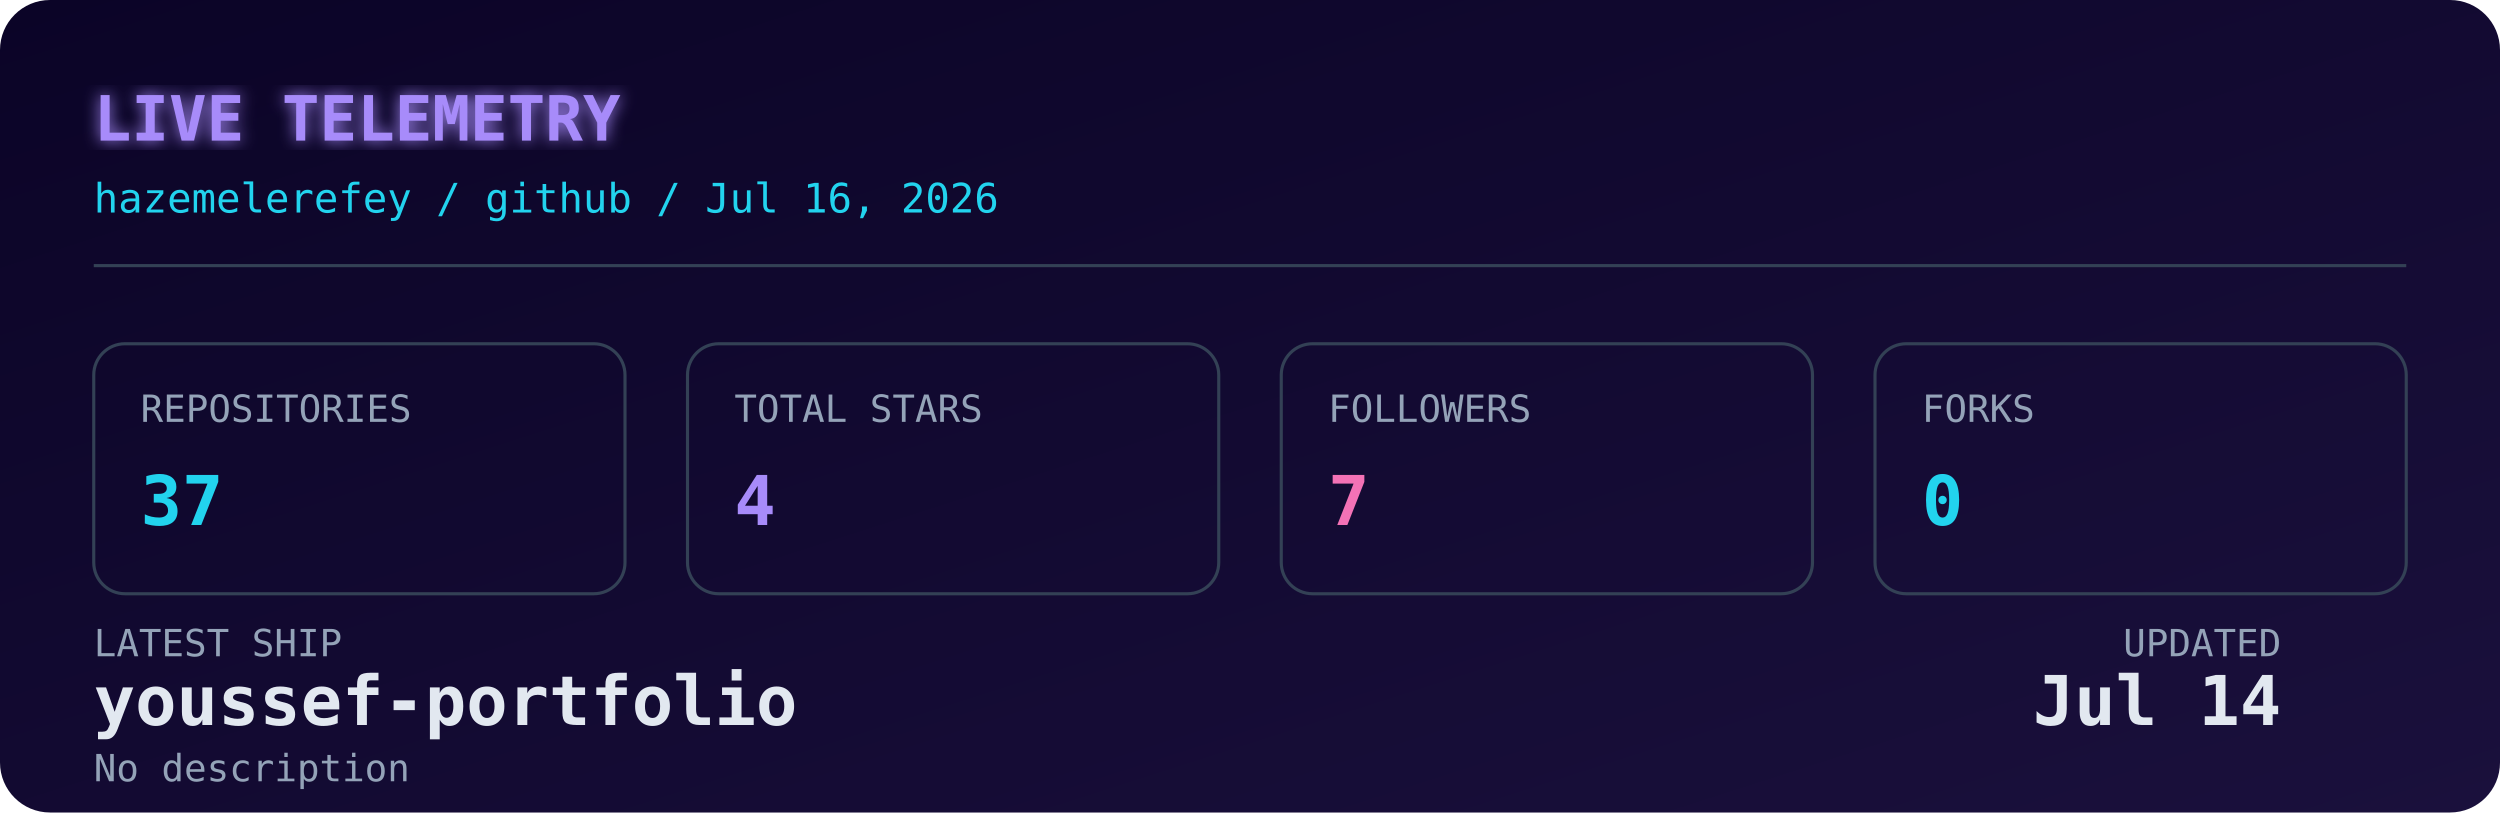
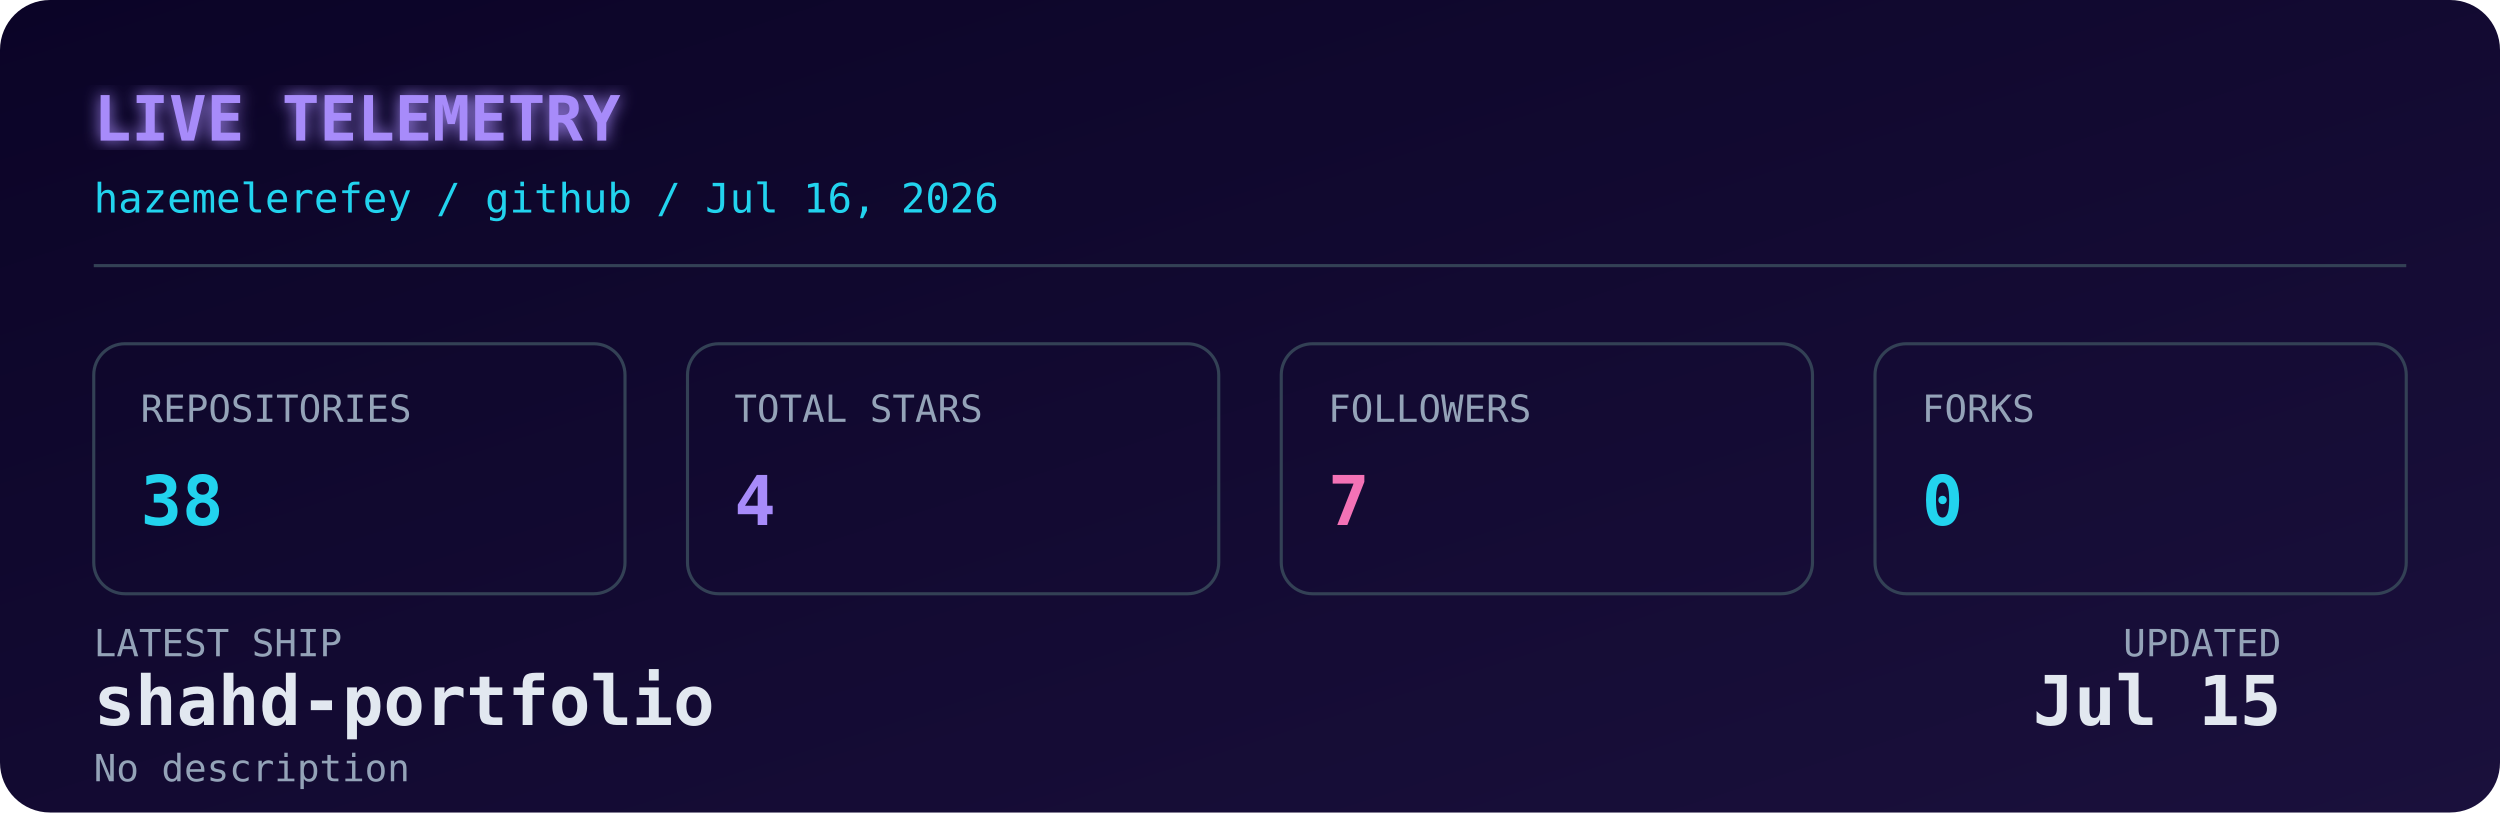
<svg xmlns="http://www.w3.org/2000/svg" width="800" height="260" viewBox="0 0 800 260" role="img" aria-label="Live GitHub dashboard for Hazem Elerefy">
  <defs>
    <linearGradient id="bg" x1="0" y1="0" x2="1" y2="1">
      <stop offset="0%" stop-color="#0b0427" />
      <stop offset="100%" stop-color="#1a103c" />
    </linearGradient>
    <filter id="glow" x="-20%" y="-20%" width="140%" height="140%">
      <feGaussianBlur stdDeviation="2.5" result="blur" />
      <feMerge>
        <feMergeNode in="blur" />
        <feMergeNode in="SourceGraphic" />
      </feMerge>
    </filter>
    <style>
      .mono { font-family: 'JetBrains Mono', 'SFMono-Regular', 'Fira Code', monospace; }
      .label { fill: #94a3b8; font-size: 12px; }
      .value { fill: #e2e8f0; font-size: 22px; font-weight: 700; }
      .accent { fill: #22d3ee; }
      .purple { fill: #a78bfa; }
      .pink { fill: #f472b6; }
      .title { fill: #a78bfa; font-size: 20px; font-weight: 700; }
      .subtitle { fill: #22d3ee; font-size: 13px; }
      .box { fill: none; stroke: #334155; stroke-width: 1; }
      @media (prefers-color-scheme: light) {
        .value { fill: #0f172a; }
        .label { fill: #475569; }
        .title { fill: #7c3aed; }
        .subtitle { fill: #0891b2; }
        .box { stroke: #cbd5e1; }
      }
    </style>
  </defs>
  <rect width="800" height="260" rx="16" fill="url(#bg)" />
  <text x="30" y="45" class="mono title" filter="url(#glow)">LIVE TELEMETRY</text>
  <text x="30" y="68" class="mono subtitle">hazemelerefey / github / Jul 16, 2026</text>
  <line x1="30" y1="85" x2="770" y2="85" stroke="#334155" stroke-width="1" />
  <g transform="translate(30, 110)">
    <rect width="170" height="80" rx="10" class="box" />
    <text x="15" y="25" class="mono label">REPOSITORIES</text>
-     <text x="15" y="58" class="mono value accent">37</text>
+     <text x="15" y="58" class="mono value accent">38</text>
  </g>
  <g transform="translate(220, 110)">
    <rect width="170" height="80" rx="10" class="box" />
    <text x="15" y="25" class="mono label">TOTAL STARS</text>
    <text x="15" y="58" class="mono value purple">4</text>
  </g>
  <g transform="translate(410, 110)">
    <rect width="170" height="80" rx="10" class="box" />
    <text x="15" y="25" class="mono label">FOLLOWERS</text>
    <text x="15" y="58" class="mono value pink">7</text>
  </g>
  <g transform="translate(600, 110)">
    <rect width="170" height="80" rx="10" class="box" />
    <text x="15" y="25" class="mono label">FORKS</text>
    <text x="15" y="58" class="mono value accent">0</text>
  </g>
  <g transform="translate(30, 210)">
    <text x="0" y="0" class="mono label">LATEST SHIP</text>
-     <text x="0" y="22" class="mono value" font-size="15" fill="#e2e8f0">youssef-portfolio</text>
+     <text x="0" y="22" class="mono value" font-size="15" fill="#e2e8f0">shahd-portfolio</text>
    <text x="0" y="40" class="mono label" font-size="11">No description</text>
    <text x="700" y="0" class="mono label" text-anchor="end">UPDATED</text>
-     <text x="700" y="22" class="mono value" font-size="15" text-anchor="end" fill="#e2e8f0">Jul 14</text>
+     <text x="700" y="22" class="mono value" font-size="15" text-anchor="end" fill="#e2e8f0">Jul 15</text>
  </g>
</svg>
